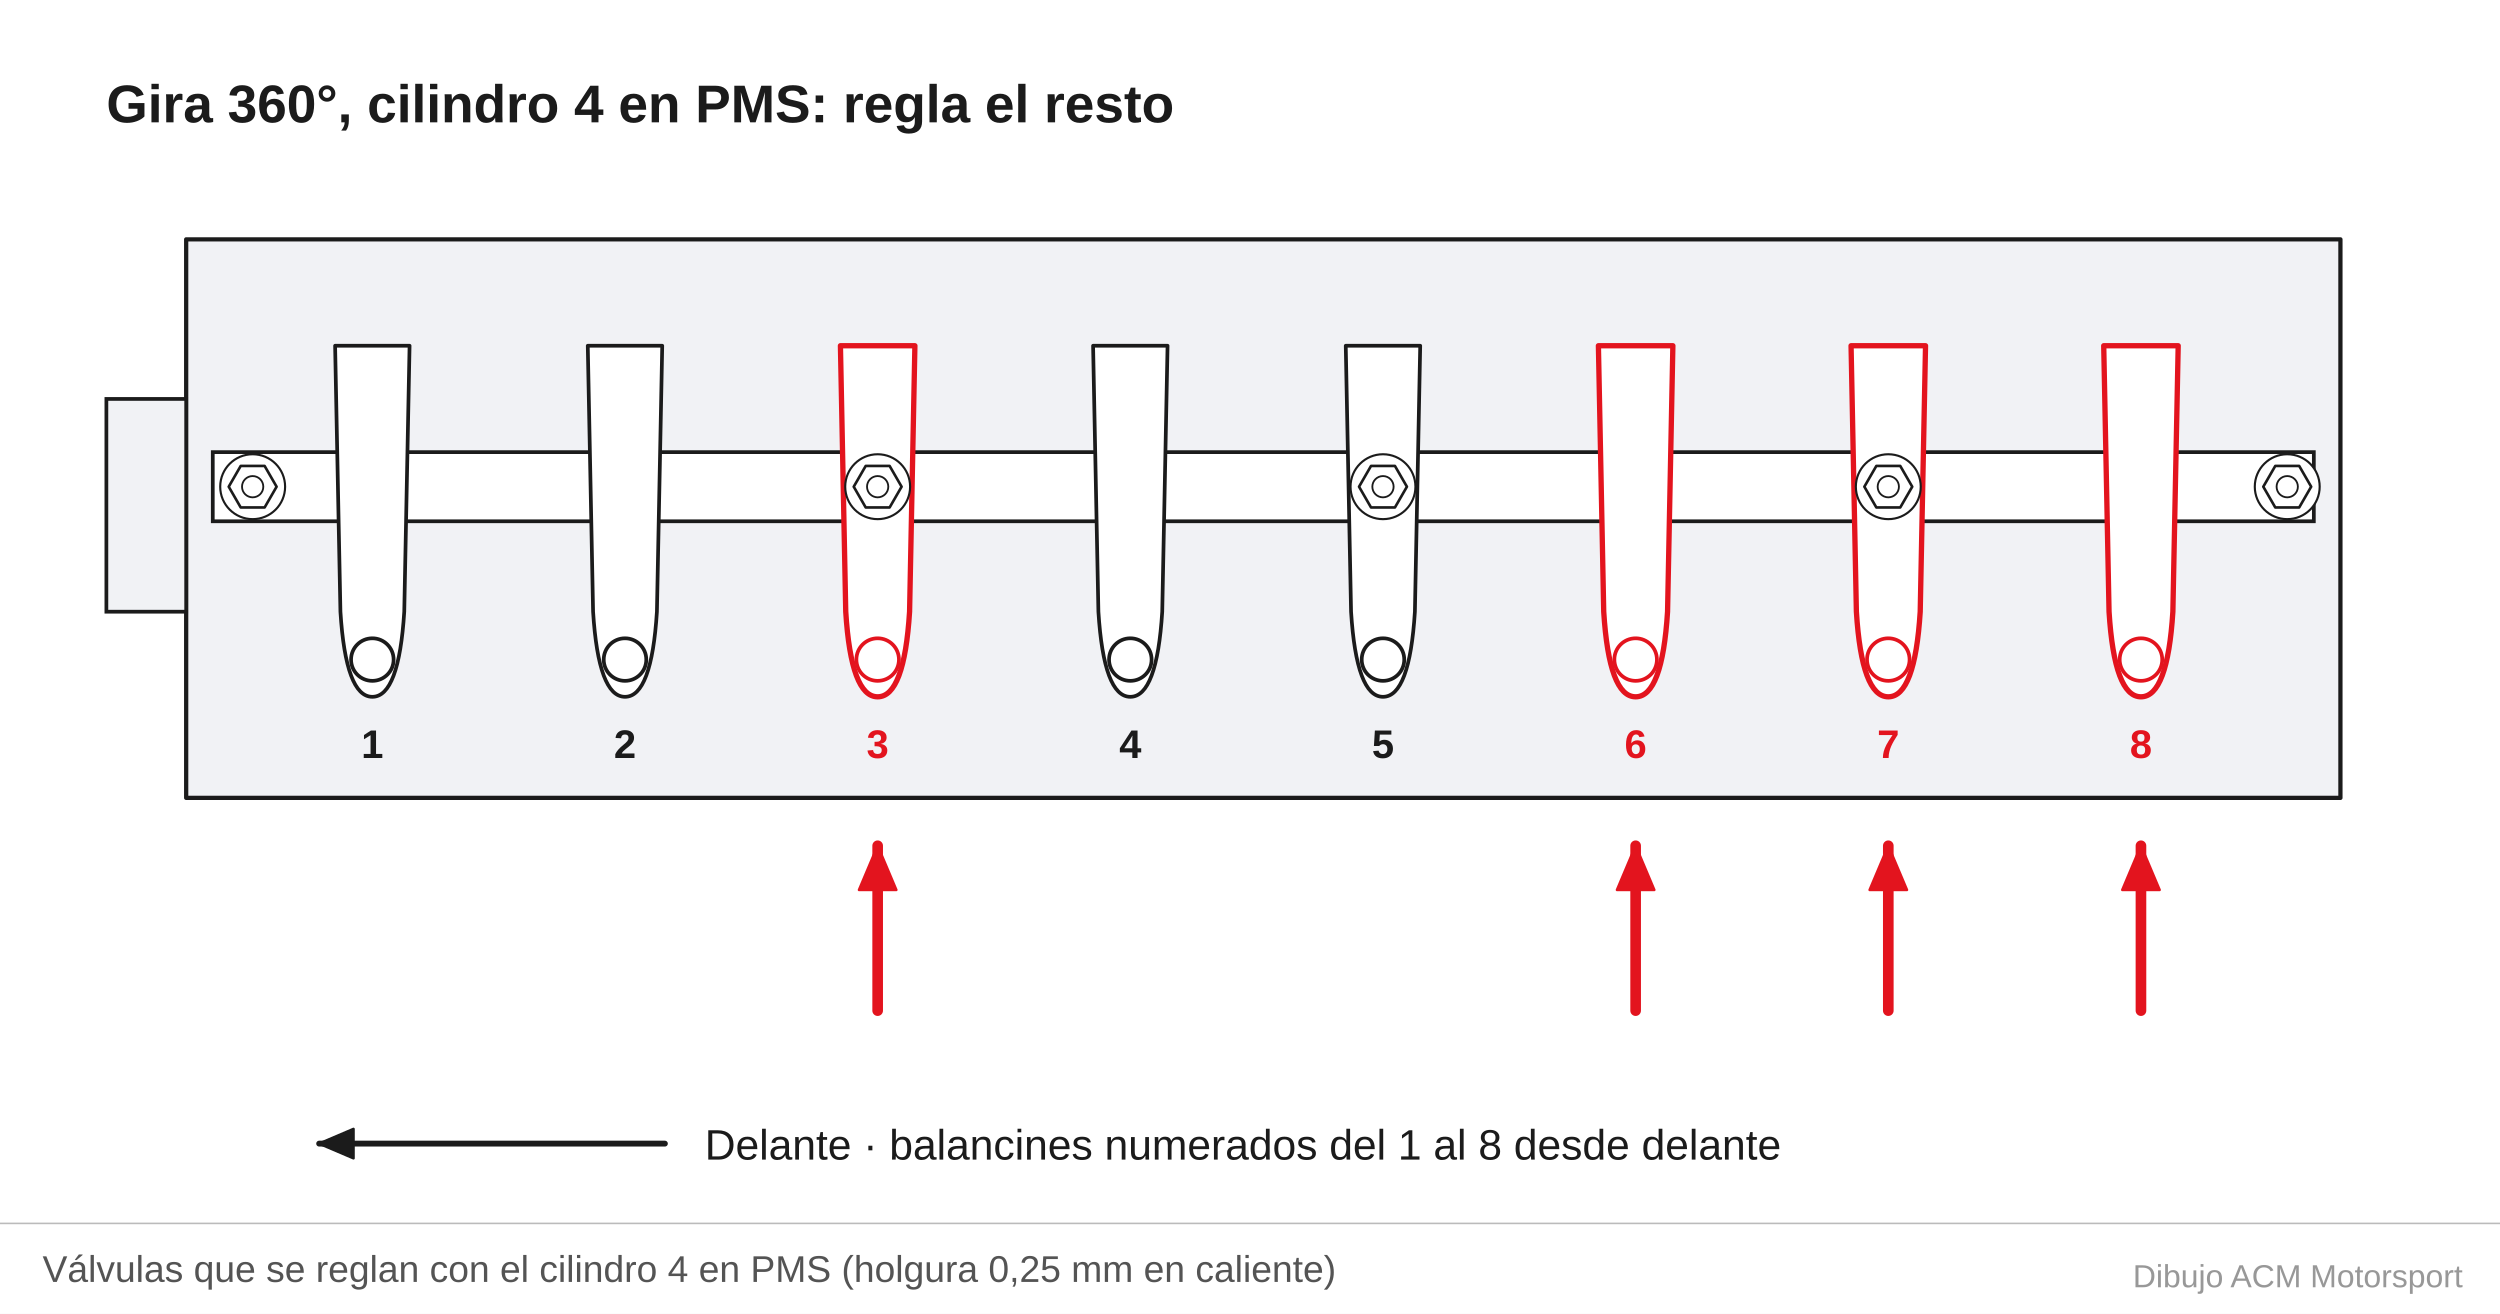
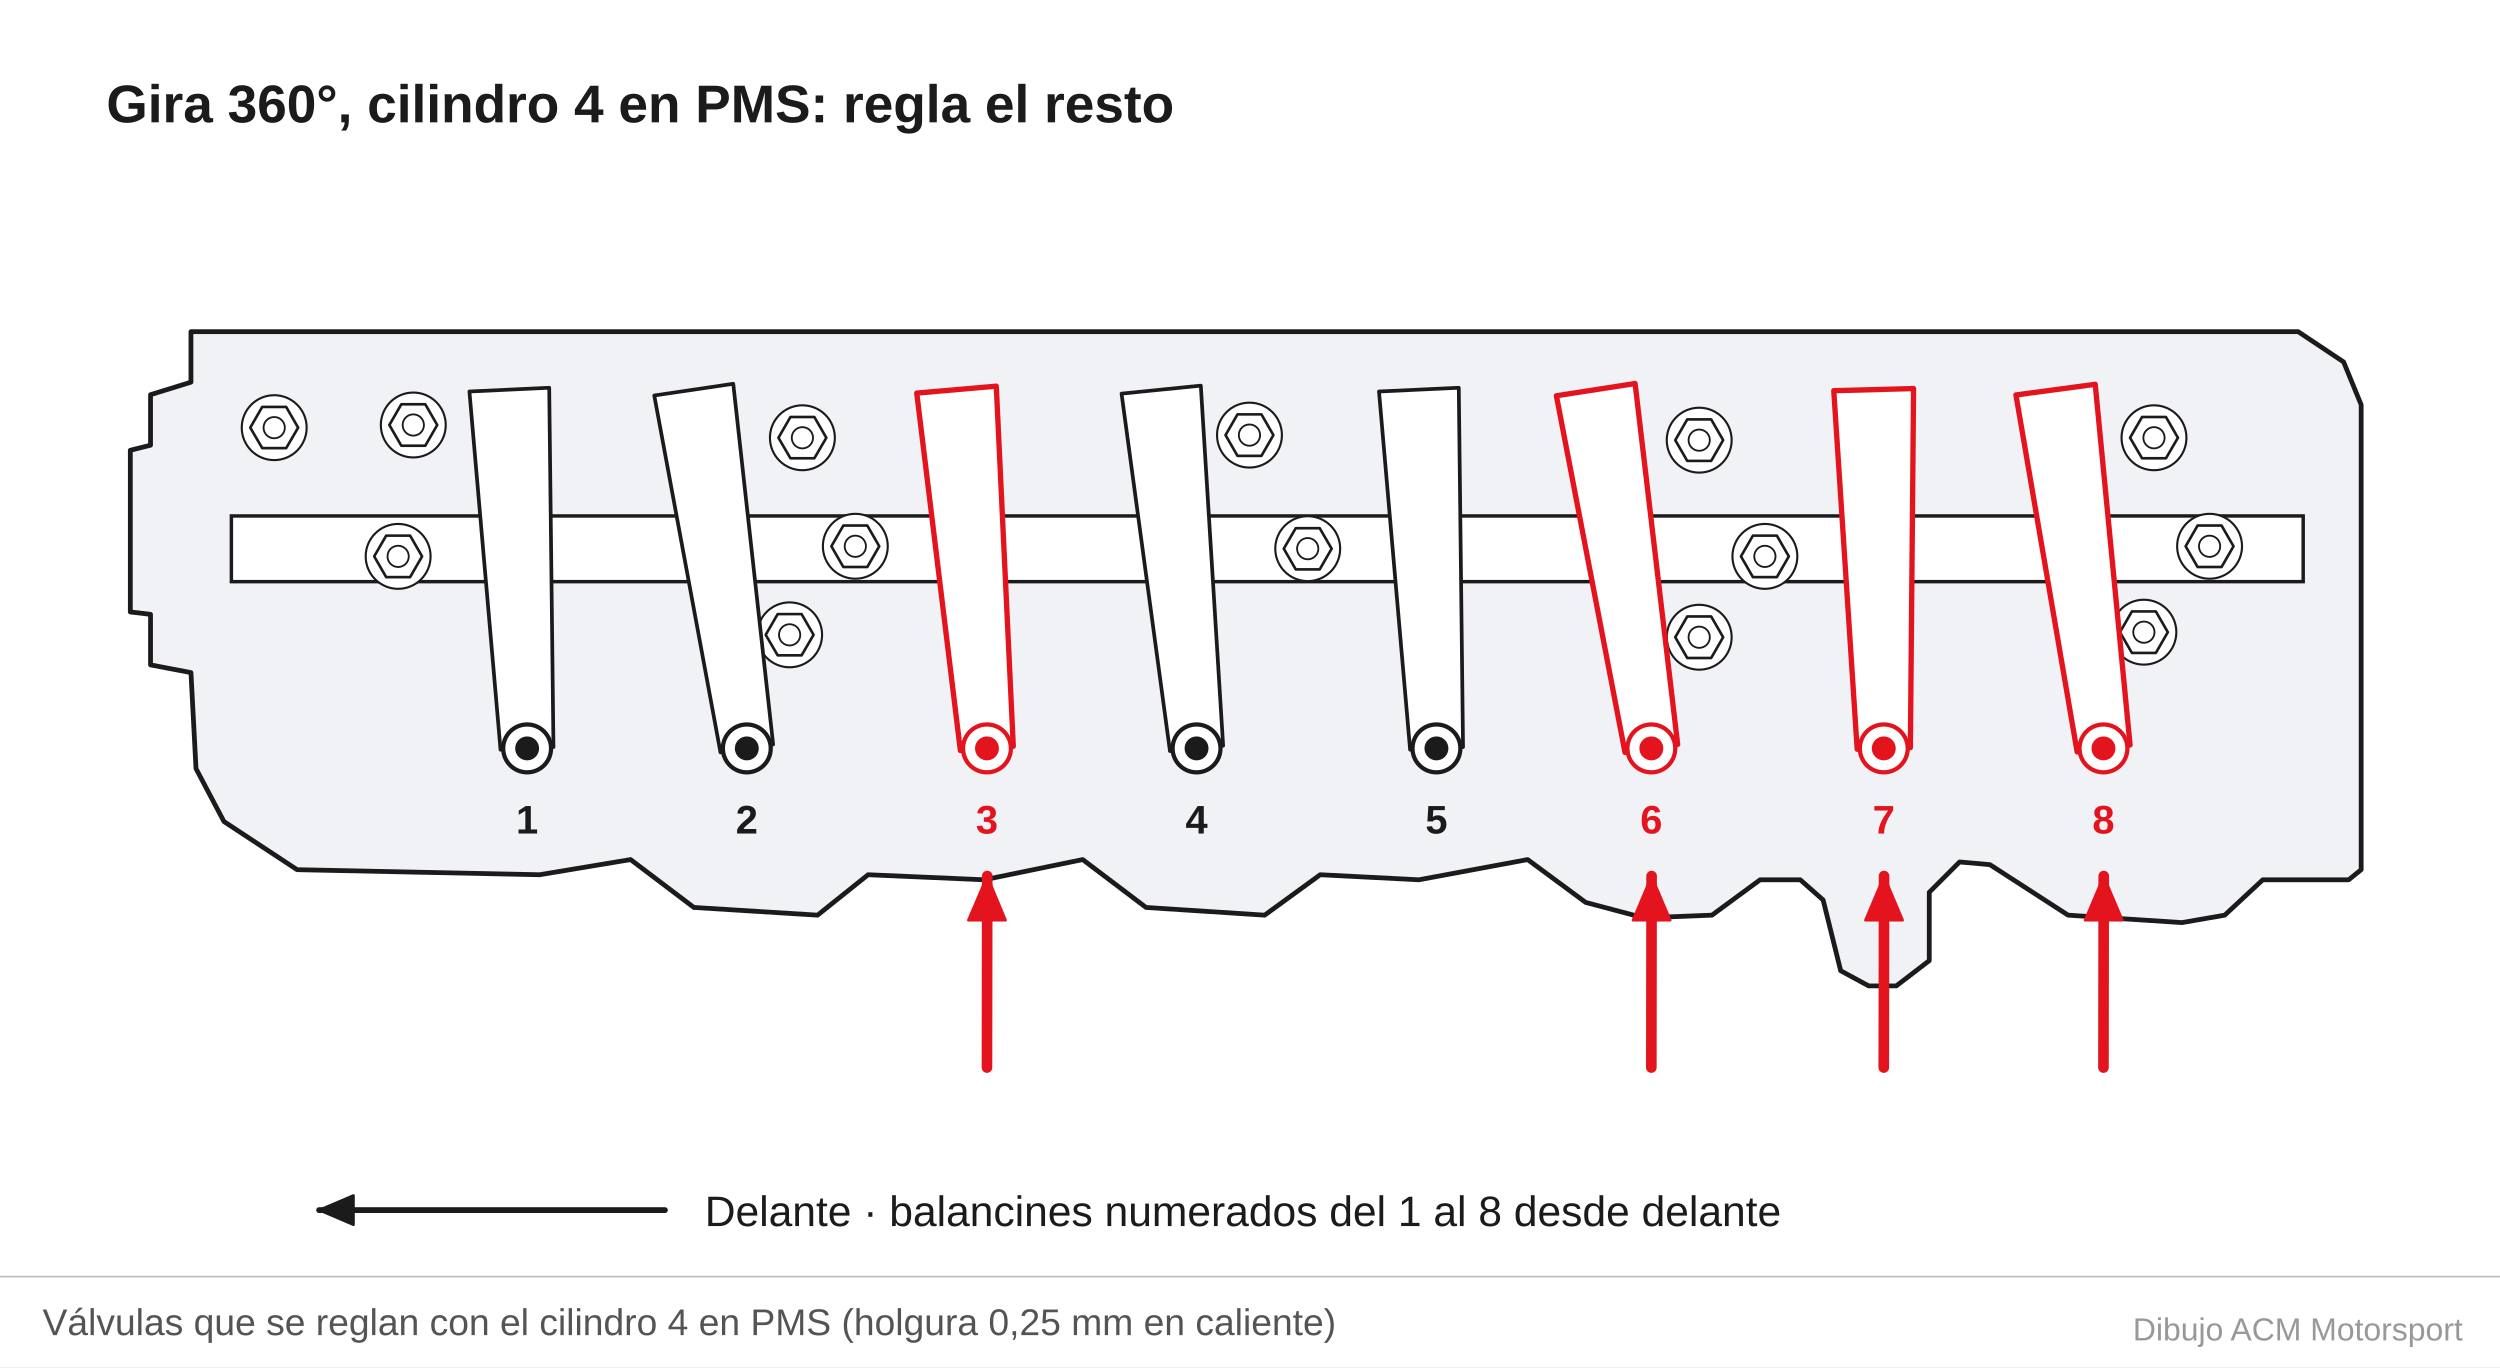
- <svg xmlns="http://www.w3.org/2000/svg" viewBox="0 0 940 494" width="940" height="494" font-family="Arial, Helvetica, sans-serif">
-   <rect width="940" height="494" fill="#fff" />
+ <svg xmlns="http://www.w3.org/2000/svg" viewBox="0 0 940 514" width="940" height="514" font-family="Arial, Helvetica, sans-serif">
+   <rect width="940" height="514" fill="#fff" />
  <text x="40" y="46" font-size="20" fill="#1b1b1b" text-anchor="start" font-weight="700">Gira 360°, cilindro 4 en PMS: regla el resto</text>
-   <path d="M70 90 L880 90 L880 300 L70 300 Z" fill="#f1f2f5" stroke="#1b1b1b" stroke-width="1.6" stroke-linejoin="round" stroke-linecap="round" />
-   <rect x="40" y="150" width="30" height="80" rx="0" fill="#f1f2f5" stroke="#1b1b1b" stroke-width="1.4" />
-   <rect x="80" y="170" width="790" height="26" rx="0" fill="#fff" stroke="#1b1b1b" stroke-width="1.4" />
-   <path d="M126 130 L154 130 L152 230 Q150 262 140 262 Q130 262 128 230 Z" fill="#fff" stroke="#1b1b1b" stroke-width="1.4" stroke-linejoin="round" stroke-linecap="round" />
-   <circle cx="140" cy="248" r="8" fill="#fff" stroke="#1b1b1b" stroke-width="1.4" />
-   <text x="140" y="285" font-size="15" fill="#1b1b1b" text-anchor="middle" font-weight="700">1</text>
-   <path d="M221 130 L249 130 L247 230 Q245 262 235 262 Q225 262 223 230 Z" fill="#fff" stroke="#1b1b1b" stroke-width="1.4" stroke-linejoin="round" stroke-linecap="round" />
-   <circle cx="235" cy="248" r="8" fill="#fff" stroke="#1b1b1b" stroke-width="1.4" />
-   <text x="235" y="285" font-size="15" fill="#1b1b1b" text-anchor="middle" font-weight="700">2</text>
-   <path d="M316 130 L344 130 L342 230 Q340 262 330 262 Q320 262 318 230 Z" fill="#fff" stroke="#e3141e" stroke-width="2" stroke-linejoin="round" stroke-linecap="round" />
-   <circle cx="330" cy="248" r="8" fill="#fff" stroke="#e3141e" stroke-width="1.4" />
-   <text x="330" y="285" font-size="15" fill="#e3141e" text-anchor="middle" font-weight="700">3</text>
-   <line x1="330" y1="380" x2="330" y2="318" stroke="#e3141e" stroke-width="4" stroke-linecap="round" />
-   <polygon points="330,318 337,334.6 323,334.6" fill="#e3141e" stroke="#e3141e" stroke-width="1" stroke-linejoin="round" />
-   <path d="M411 130 L439 130 L437 230 Q435 262 425 262 Q415 262 413 230 Z" fill="#fff" stroke="#1b1b1b" stroke-width="1.4" stroke-linejoin="round" stroke-linecap="round" />
-   <circle cx="425" cy="248" r="8" fill="#fff" stroke="#1b1b1b" stroke-width="1.4" />
-   <text x="425" y="285" font-size="15" fill="#1b1b1b" text-anchor="middle" font-weight="700">4</text>
-   <path d="M506 130 L534 130 L532 230 Q530 262 520 262 Q510 262 508 230 Z" fill="#fff" stroke="#1b1b1b" stroke-width="1.4" stroke-linejoin="round" stroke-linecap="round" />
-   <circle cx="520" cy="248" r="8" fill="#fff" stroke="#1b1b1b" stroke-width="1.4" />
-   <text x="520" y="285" font-size="15" fill="#1b1b1b" text-anchor="middle" font-weight="700">5</text>
-   <path d="M601 130 L629 130 L627 230 Q625 262 615 262 Q605 262 603 230 Z" fill="#fff" stroke="#e3141e" stroke-width="2" stroke-linejoin="round" stroke-linecap="round" />
-   <circle cx="615" cy="248" r="8" fill="#fff" stroke="#e3141e" stroke-width="1.4" />
-   <text x="615" y="285" font-size="15" fill="#e3141e" text-anchor="middle" font-weight="700">6</text>
-   <line x1="615" y1="380" x2="615" y2="318" stroke="#e3141e" stroke-width="4" stroke-linecap="round" />
-   <polygon points="615,318 622,334.6 608,334.6" fill="#e3141e" stroke="#e3141e" stroke-width="1" stroke-linejoin="round" />
-   <path d="M696 130 L724 130 L722 230 Q720 262 710 262 Q700 262 698 230 Z" fill="#fff" stroke="#e3141e" stroke-width="2" stroke-linejoin="round" stroke-linecap="round" />
-   <circle cx="710" cy="248" r="8" fill="#fff" stroke="#e3141e" stroke-width="1.4" />
-   <text x="710" y="285" font-size="15" fill="#e3141e" text-anchor="middle" font-weight="700">7</text>
-   <line x1="710" y1="380" x2="710" y2="318" stroke="#e3141e" stroke-width="4" stroke-linecap="round" />
-   <polygon points="710,318 717,334.6 703,334.6" fill="#e3141e" stroke="#e3141e" stroke-width="1" stroke-linejoin="round" />
-   <path d="M791 130 L819 130 L817 230 Q815 262 805 262 Q795 262 793 230 Z" fill="#fff" stroke="#e3141e" stroke-width="2" stroke-linejoin="round" stroke-linecap="round" />
-   <circle cx="805" cy="248" r="8" fill="#fff" stroke="#e3141e" stroke-width="1.4" />
-   <text x="805" y="285" font-size="15" fill="#e3141e" text-anchor="middle" font-weight="700">8</text>
-   <line x1="805" y1="380" x2="805" y2="318" stroke="#e3141e" stroke-width="4" stroke-linecap="round" />
-   <polygon points="805,318 812,334.6 798,334.6" fill="#e3141e" stroke="#e3141e" stroke-width="1" stroke-linejoin="round" />
-   <circle cx="95" cy="183" r="12.2" fill="#fff" stroke="#1b1b1b" stroke-width="0.8" />
-   <polygon points="104,183 99.5,190.8 90.5,190.8 86,183 90.5,175.2 99.5,175.2" fill="#fff" stroke="#1b1b1b" stroke-width="1" stroke-linejoin="round" />
-   <circle cx="95" cy="183" r="4" fill="#fff" stroke="#1b1b1b" stroke-width="0.7" />
-   <circle cx="330" cy="183" r="12.2" fill="#fff" stroke="#1b1b1b" stroke-width="0.8" />
-   <polygon points="339,183 334.5,190.8 325.5,190.8 321,183 325.5,175.2 334.5,175.2" fill="#fff" stroke="#1b1b1b" stroke-width="1" stroke-linejoin="round" />
-   <circle cx="330" cy="183" r="4" fill="#fff" stroke="#1b1b1b" stroke-width="0.7" />
-   <circle cx="520" cy="183" r="12.2" fill="#fff" stroke="#1b1b1b" stroke-width="0.8" />
-   <polygon points="529,183 524.5,190.8 515.5,190.8 511,183 515.5,175.2 524.5,175.2" fill="#fff" stroke="#1b1b1b" stroke-width="1" stroke-linejoin="round" />
-   <circle cx="520" cy="183" r="4" fill="#fff" stroke="#1b1b1b" stroke-width="0.7" />
-   <circle cx="710" cy="183" r="12.2" fill="#fff" stroke="#1b1b1b" stroke-width="0.8" />
-   <polygon points="719,183 714.5,190.8 705.5,190.8 701,183 705.5,175.2 714.5,175.2" fill="#fff" stroke="#1b1b1b" stroke-width="1" stroke-linejoin="round" />
-   <circle cx="710" cy="183" r="4" fill="#fff" stroke="#1b1b1b" stroke-width="0.7" />
-   <circle cx="860" cy="183" r="12.2" fill="#fff" stroke="#1b1b1b" stroke-width="0.8" />
-   <polygon points="869,183 864.5,190.8 855.5,190.8 851,183 855.5,175.2 864.5,175.2" fill="#fff" stroke="#1b1b1b" stroke-width="1" stroke-linejoin="round" />
-   <circle cx="860" cy="183" r="4" fill="#fff" stroke="#1b1b1b" stroke-width="0.7" />
-   <line x1="250" y1="430" x2="120" y2="430" stroke="#1b1b1b" stroke-width="2.2" stroke-linecap="round" />
-   <polygon points="120,430 132.9,424.5 132.9,435.5" fill="#1b1b1b" stroke="#1b1b1b" stroke-width="1" stroke-linejoin="round" />
-   <text x="265" y="436" font-size="16" fill="#1b1b1b" text-anchor="start" font-weight="400">Delante · balancines numerados del 1 al 8 desde delante</text>
-   <line x1="0" y1="460" x2="940" y2="460" stroke="#1b1b1b" stroke-width="0.6" opacity="0.3" />
-   <text x="16" y="482" font-size="14" fill="#1b1b1b" opacity="0.75">Válvulas que se reglan con el cilindro 4 en PMS (holgura 0,25 mm en caliente)</text>
-   <text x="926" y="484" font-size="12" fill="#1b1b1b" opacity="0.45" text-anchor="end">Dibujo ACM Motorsport</text>
+   <polygon points="49,169.3 49,230.1 56.6,231 56.6,250 71.8,252.9 73.7,289 84.2,308.9 111.7,327 202.9,328.9 237.1,323.2 260.9,341.2 307.4,344.1 326.4,328.9 370.1,330.8 407.1,323.2 430.9,341.2 475.5,344.1 496.4,328.9 533.5,330.8 574.4,323.2 596.2,339.3 618,345.1 643.7,344.1 661.8,330.8 676.9,330.8 685.5,338.4 692.1,365 702.6,370.7 713,370.7 725.4,361.2 725.4,335.5 736.8,324.1 748.2,325.1 777.6,344.1 820.4,346.9 836.5,344.1 850.8,330.8 883.1,330.8 887.8,327 887.8,152.2 881.2,136.1 864.1,124.7 71.8,124.7 71.8,143.7 56.6,148.4 56.6,167.4" fill="#f1f2f5" stroke="#1b1b1b" stroke-width="1.8" stroke-linejoin="round" />
+   <rect x="87" y="194" width="779" height="24.7" rx="0" fill="#fff" stroke="#1b1b1b" stroke-width="1.3" />
+   <circle cx="103.1" cy="160.8" r="12.2" fill="#fff" stroke="#1b1b1b" stroke-width="0.8" />
+   <polygon points="112.1,160.8 107.6,168.5 98.6,168.5 94.1,160.8 98.6,153 107.6,153" fill="#fff" stroke="#1b1b1b" stroke-width="1" stroke-linejoin="round" />
+   <circle cx="103.1" cy="160.8" r="4" fill="#fff" stroke="#1b1b1b" stroke-width="0.7" />
+   <circle cx="155.4" cy="159.8" r="12.2" fill="#fff" stroke="#1b1b1b" stroke-width="0.8" />
+   <polygon points="164.4,159.8 159.9,167.6 150.9,167.6 146.4,159.8 150.9,152 159.9,152" fill="#fff" stroke="#1b1b1b" stroke-width="1" stroke-linejoin="round" />
+   <circle cx="155.4" cy="159.8" r="4" fill="#fff" stroke="#1b1b1b" stroke-width="0.7" />
+   <circle cx="149.7" cy="209.2" r="12.2" fill="#fff" stroke="#1b1b1b" stroke-width="0.8" />
+   <polygon points="158.7,209.2 154.2,217 145.2,217 140.7,209.2 145.2,201.4 154.2,201.4" fill="#fff" stroke="#1b1b1b" stroke-width="1" stroke-linejoin="round" />
+   <circle cx="149.7" cy="209.2" r="4" fill="#fff" stroke="#1b1b1b" stroke-width="0.7" />
+   <circle cx="301.7" cy="164.6" r="12.2" fill="#fff" stroke="#1b1b1b" stroke-width="0.8" />
+   <polygon points="310.7,164.6 306.2,172.3 297.2,172.3 292.7,164.6 297.2,156.8 306.2,156.8" fill="#fff" stroke="#1b1b1b" stroke-width="1" stroke-linejoin="round" />
+   <circle cx="301.7" cy="164.6" r="4" fill="#fff" stroke="#1b1b1b" stroke-width="0.7" />
+   <circle cx="296.9" cy="238.7" r="12.2" fill="#fff" stroke="#1b1b1b" stroke-width="0.8" />
+   <polygon points="305.9,238.7 301.4,246.4 292.4,246.4 287.9,238.7 292.4,230.9 301.4,230.9" fill="#fff" stroke="#1b1b1b" stroke-width="1" stroke-linejoin="round" />
+   <circle cx="296.9" cy="238.7" r="4" fill="#fff" stroke="#1b1b1b" stroke-width="0.7" />
+   <circle cx="321.6" cy="205.4" r="12.2" fill="#fff" stroke="#1b1b1b" stroke-width="0.8" />
+   <polygon points="330.6,205.4 326.1,213.2 317.1,213.2 312.6,205.4 317.1,197.6 326.1,197.6" fill="#fff" stroke="#1b1b1b" stroke-width="1" stroke-linejoin="round" />
+   <circle cx="321.6" cy="205.4" r="4" fill="#fff" stroke="#1b1b1b" stroke-width="0.7" />
+   <circle cx="469.8" cy="163.6" r="12.2" fill="#fff" stroke="#1b1b1b" stroke-width="0.8" />
+   <polygon points="478.8,163.6 474.3,171.4 465.3,171.4 460.8,163.6 465.3,155.8 474.3,155.8" fill="#fff" stroke="#1b1b1b" stroke-width="1" stroke-linejoin="round" />
+   <circle cx="469.8" cy="163.6" r="4" fill="#fff" stroke="#1b1b1b" stroke-width="0.7" />
+   <circle cx="491.7" cy="206.3" r="12.2" fill="#fff" stroke="#1b1b1b" stroke-width="0.8" />
+   <polygon points="500.7,206.3 496.2,214.1 487.2,214.1 482.7,206.3 487.2,198.6 496.2,198.6" fill="#fff" stroke="#1b1b1b" stroke-width="1" stroke-linejoin="round" />
+   <circle cx="491.7" cy="206.3" r="4" fill="#fff" stroke="#1b1b1b" stroke-width="0.7" />
+   <circle cx="638.9" cy="165.5" r="12.2" fill="#fff" stroke="#1b1b1b" stroke-width="0.8" />
+   <polygon points="647.9,165.5 643.4,173.3 634.4,173.3 629.9,165.5 634.4,157.7 643.4,157.7" fill="#fff" stroke="#1b1b1b" stroke-width="1" stroke-linejoin="round" />
+   <circle cx="638.9" cy="165.5" r="4" fill="#fff" stroke="#1b1b1b" stroke-width="0.7" />
+   <circle cx="638.9" cy="239.6" r="12.2" fill="#fff" stroke="#1b1b1b" stroke-width="0.8" />
+   <polygon points="647.9,239.6 643.4,247.4 634.4,247.4 629.9,239.6 634.4,231.8 643.4,231.8" fill="#fff" stroke="#1b1b1b" stroke-width="1" stroke-linejoin="round" />
+   <circle cx="638.9" cy="239.6" r="4" fill="#fff" stroke="#1b1b1b" stroke-width="0.7" />
+   <circle cx="663.6" cy="209.2" r="12.2" fill="#fff" stroke="#1b1b1b" stroke-width="0.8" />
+   <polygon points="672.6,209.2 668.1,217 659.1,217 654.6,209.2 659.1,201.4 668.1,201.4" fill="#fff" stroke="#1b1b1b" stroke-width="1" stroke-linejoin="round" />
+   <circle cx="663.6" cy="209.2" r="4" fill="#fff" stroke="#1b1b1b" stroke-width="0.7" />
+   <circle cx="809.9" cy="164.6" r="12.2" fill="#fff" stroke="#1b1b1b" stroke-width="0.8" />
+   <polygon points="818.9,164.6 814.4,172.3 805.4,172.3 800.9,164.6 805.4,156.8 814.4,156.8" fill="#fff" stroke="#1b1b1b" stroke-width="1" stroke-linejoin="round" />
+   <circle cx="809.9" cy="164.6" r="4" fill="#fff" stroke="#1b1b1b" stroke-width="0.7" />
+   <circle cx="806.1" cy="237.7" r="12.2" fill="#fff" stroke="#1b1b1b" stroke-width="0.8" />
+   <polygon points="815.1,237.7 810.6,245.5 801.6,245.5 797.1,237.7 801.6,229.9 810.6,229.9" fill="#fff" stroke="#1b1b1b" stroke-width="1" stroke-linejoin="round" />
+   <circle cx="806.1" cy="237.7" r="4" fill="#fff" stroke="#1b1b1b" stroke-width="0.7" />
+   <circle cx="830.8" cy="205.4" r="12.2" fill="#fff" stroke="#1b1b1b" stroke-width="0.8" />
+   <polygon points="839.8,205.4 835.3,213.2 826.3,213.2 821.8,205.4 826.3,197.6 835.3,197.6" fill="#fff" stroke="#1b1b1b" stroke-width="1" stroke-linejoin="round" />
+   <circle cx="830.8" cy="205.4" r="4" fill="#fff" stroke="#1b1b1b" stroke-width="0.7" />
+   <polygon points="176.5,147.2 188.2,281.9 208.1,280.9 206.5,145.8" fill="#fff" stroke="#1b1b1b" stroke-width="1.4" stroke-linejoin="round" />
+   <circle cx="198.2" cy="281.4" r="9" fill="#fff" stroke="#1b1b1b" stroke-width="1.6" />
+   <circle cx="198.2" cy="281.4" r="4" fill="#1b1b1b" stroke="#1b1b1b" stroke-width="1" />
+   <text x="198.2" y="313.4" font-size="15" fill="#1b1b1b" text-anchor="middle" font-weight="700">1</text>
+   <polygon points="246,148.7 270.9,282.9 290.7,279.9 275.7,144.3" fill="#fff" stroke="#1b1b1b" stroke-width="1.4" stroke-linejoin="round" />
+   <circle cx="280.8" cy="281.4" r="9" fill="#fff" stroke="#1b1b1b" stroke-width="1.6" />
+   <circle cx="280.8" cy="281.4" r="4" fill="#1b1b1b" stroke="#1b1b1b" stroke-width="1" />
+   <text x="280.8" y="313.4" font-size="15" fill="#1b1b1b" text-anchor="middle" font-weight="700">2</text>
+   <polygon points="344.7,147.8 361.1,282.2 381,280.6 374.6,145.2" fill="#fff" stroke="#e3141e" stroke-width="2" stroke-linejoin="round" />
+   <circle cx="371.1" cy="281.4" r="9" fill="#fff" stroke="#e3141e" stroke-width="1.6" />
+   <circle cx="371.1" cy="281.4" r="4" fill="#e3141e" stroke="#e3141e" stroke-width="1" />
+   <text x="371.1" y="313.4" font-size="15" fill="#e3141e" text-anchor="middle" font-weight="700">3</text>
+   <line x1="371.1" y1="401.4" x2="371.2" y2="329.4" stroke="#e3141e" stroke-width="4" stroke-linecap="round" />
+   <polygon points="371.2,329.4 378.1,346 364.1,346" fill="#e3141e" stroke="#e3141e" stroke-width="1" stroke-linejoin="round" />
+   <polygon points="421.7,148 439.9,282.4 459.9,280.4 451.5,145" fill="#fff" stroke="#1b1b1b" stroke-width="1.4" stroke-linejoin="round" />
+   <circle cx="449.9" cy="281.4" r="9" fill="#fff" stroke="#1b1b1b" stroke-width="1.6" />
+   <circle cx="449.9" cy="281.4" r="4" fill="#1b1b1b" stroke="#1b1b1b" stroke-width="1" />
+   <text x="449.9" y="313.4" font-size="15" fill="#1b1b1b" text-anchor="middle" font-weight="700">4</text>
+   <polygon points="518.5,147.2 530.2,281.9 550.1,280.9 548.5,145.8" fill="#fff" stroke="#1b1b1b" stroke-width="1.4" stroke-linejoin="round" />
+   <circle cx="540.1" cy="281.4" r="9" fill="#fff" stroke="#1b1b1b" stroke-width="1.6" />
+   <circle cx="540.1" cy="281.4" r="4" fill="#1b1b1b" stroke="#1b1b1b" stroke-width="1" />
+   <text x="540.1" y="313.4" font-size="15" fill="#1b1b1b" text-anchor="middle" font-weight="700">5</text>
+   <polygon points="585.2,148.8 611,282.9 630.8,279.9 614.8,144.2" fill="#fff" stroke="#e3141e" stroke-width="2" stroke-linejoin="round" />
+   <circle cx="620.9" cy="281.4" r="9" fill="#fff" stroke="#e3141e" stroke-width="1.6" />
+   <circle cx="620.9" cy="281.4" r="4" fill="#e3141e" stroke="#e3141e" stroke-width="1" />
+   <text x="620.9" y="313.4" font-size="15" fill="#e3141e" text-anchor="middle" font-weight="700">6</text>
+   <line x1="620.9" y1="401.4" x2="621" y2="329.4" stroke="#e3141e" stroke-width="4" stroke-linecap="round" />
+   <polygon points="621,329.4 628,346 614,346" fill="#e3141e" stroke="#e3141e" stroke-width="1" stroke-linejoin="round" />
+   <polygon points="689.5,146.9 698.3,281.7 718.3,281.1 719.5,146.1" fill="#fff" stroke="#e3141e" stroke-width="2" stroke-linejoin="round" />
+   <circle cx="708.3" cy="281.4" r="9" fill="#fff" stroke="#e3141e" stroke-width="1.6" />
+   <circle cx="708.3" cy="281.4" r="4" fill="#e3141e" stroke="#e3141e" stroke-width="1" />
+   <text x="708.3" y="313.4" font-size="15" fill="#e3141e" text-anchor="middle" font-weight="700">7</text>
+   <line x1="708.3" y1="401.4" x2="708.4" y2="329.4" stroke="#e3141e" stroke-width="4" stroke-linecap="round" />
+   <polygon points="708.4,329.4 715.4,346 701.4,346" fill="#e3141e" stroke="#e3141e" stroke-width="1" stroke-linejoin="round" />
+   <polygon points="758,148.5 781,282.7 800.9,280.1 787.8,144.5" fill="#fff" stroke="#e3141e" stroke-width="2" stroke-linejoin="round" />
+   <circle cx="790.9" cy="281.4" r="9" fill="#fff" stroke="#e3141e" stroke-width="1.6" />
+   <circle cx="790.9" cy="281.4" r="4" fill="#e3141e" stroke="#e3141e" stroke-width="1" />
+   <text x="790.9" y="313.4" font-size="15" fill="#e3141e" text-anchor="middle" font-weight="700">8</text>
+   <line x1="790.9" y1="401.4" x2="791" y2="329.4" stroke="#e3141e" stroke-width="4" stroke-linecap="round" />
+   <polygon points="791,329.4 798,346 784,346" fill="#e3141e" stroke="#e3141e" stroke-width="1" stroke-linejoin="round" />
+   <line x1="250" y1="455" x2="120" y2="455" stroke="#1b1b1b" stroke-width="2.2" stroke-linecap="round" />
+   <polygon points="120,455 132.9,449.5 132.9,460.5" fill="#1b1b1b" stroke="#1b1b1b" stroke-width="1" stroke-linejoin="round" />
+   <text x="265" y="461" font-size="16" fill="#1b1b1b" text-anchor="start" font-weight="400">Delante · balancines numerados del 1 al 8 desde delante</text>
+   <line x1="0" y1="480" x2="940" y2="480" stroke="#1b1b1b" stroke-width="0.6" opacity="0.3" />
+   <text x="16" y="502" font-size="14" fill="#1b1b1b" opacity="0.75">Válvulas que se reglan con el cilindro 4 en PMS (holgura 0,25 mm en caliente)</text>
+   <text x="926" y="504" font-size="12" fill="#1b1b1b" opacity="0.45" text-anchor="end">Dibujo ACM Motorsport</text>
</svg>
